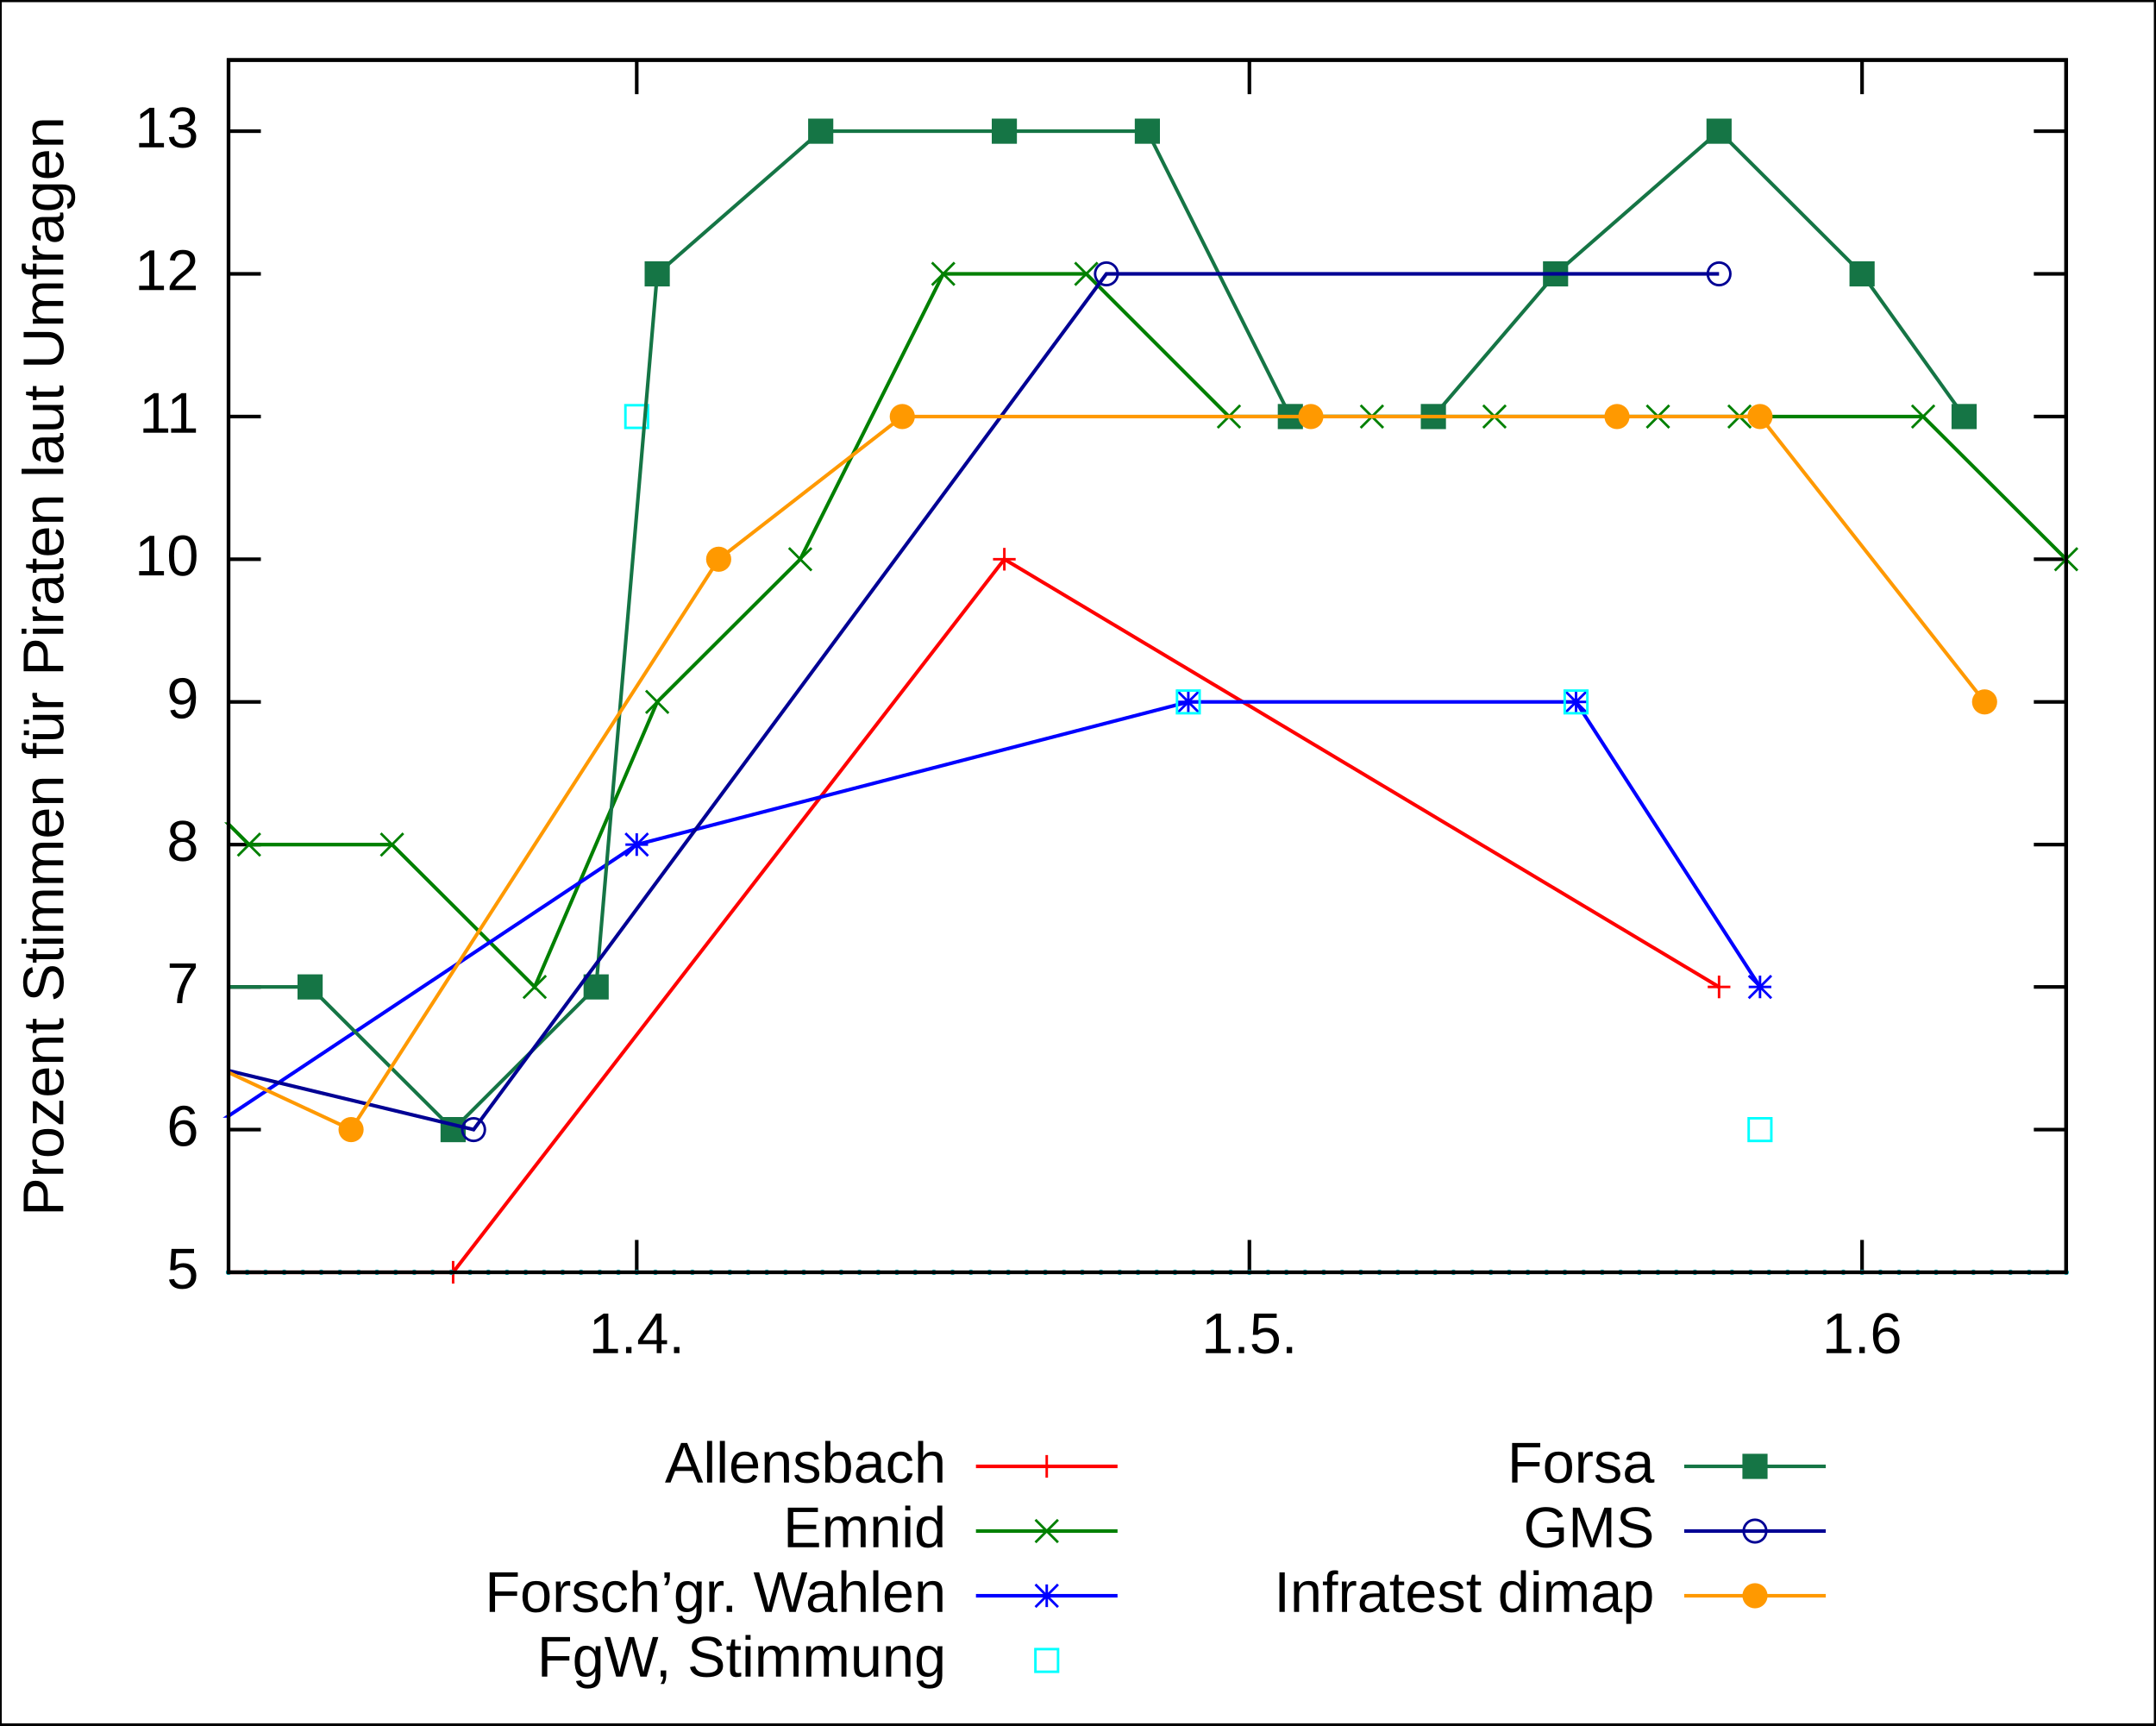
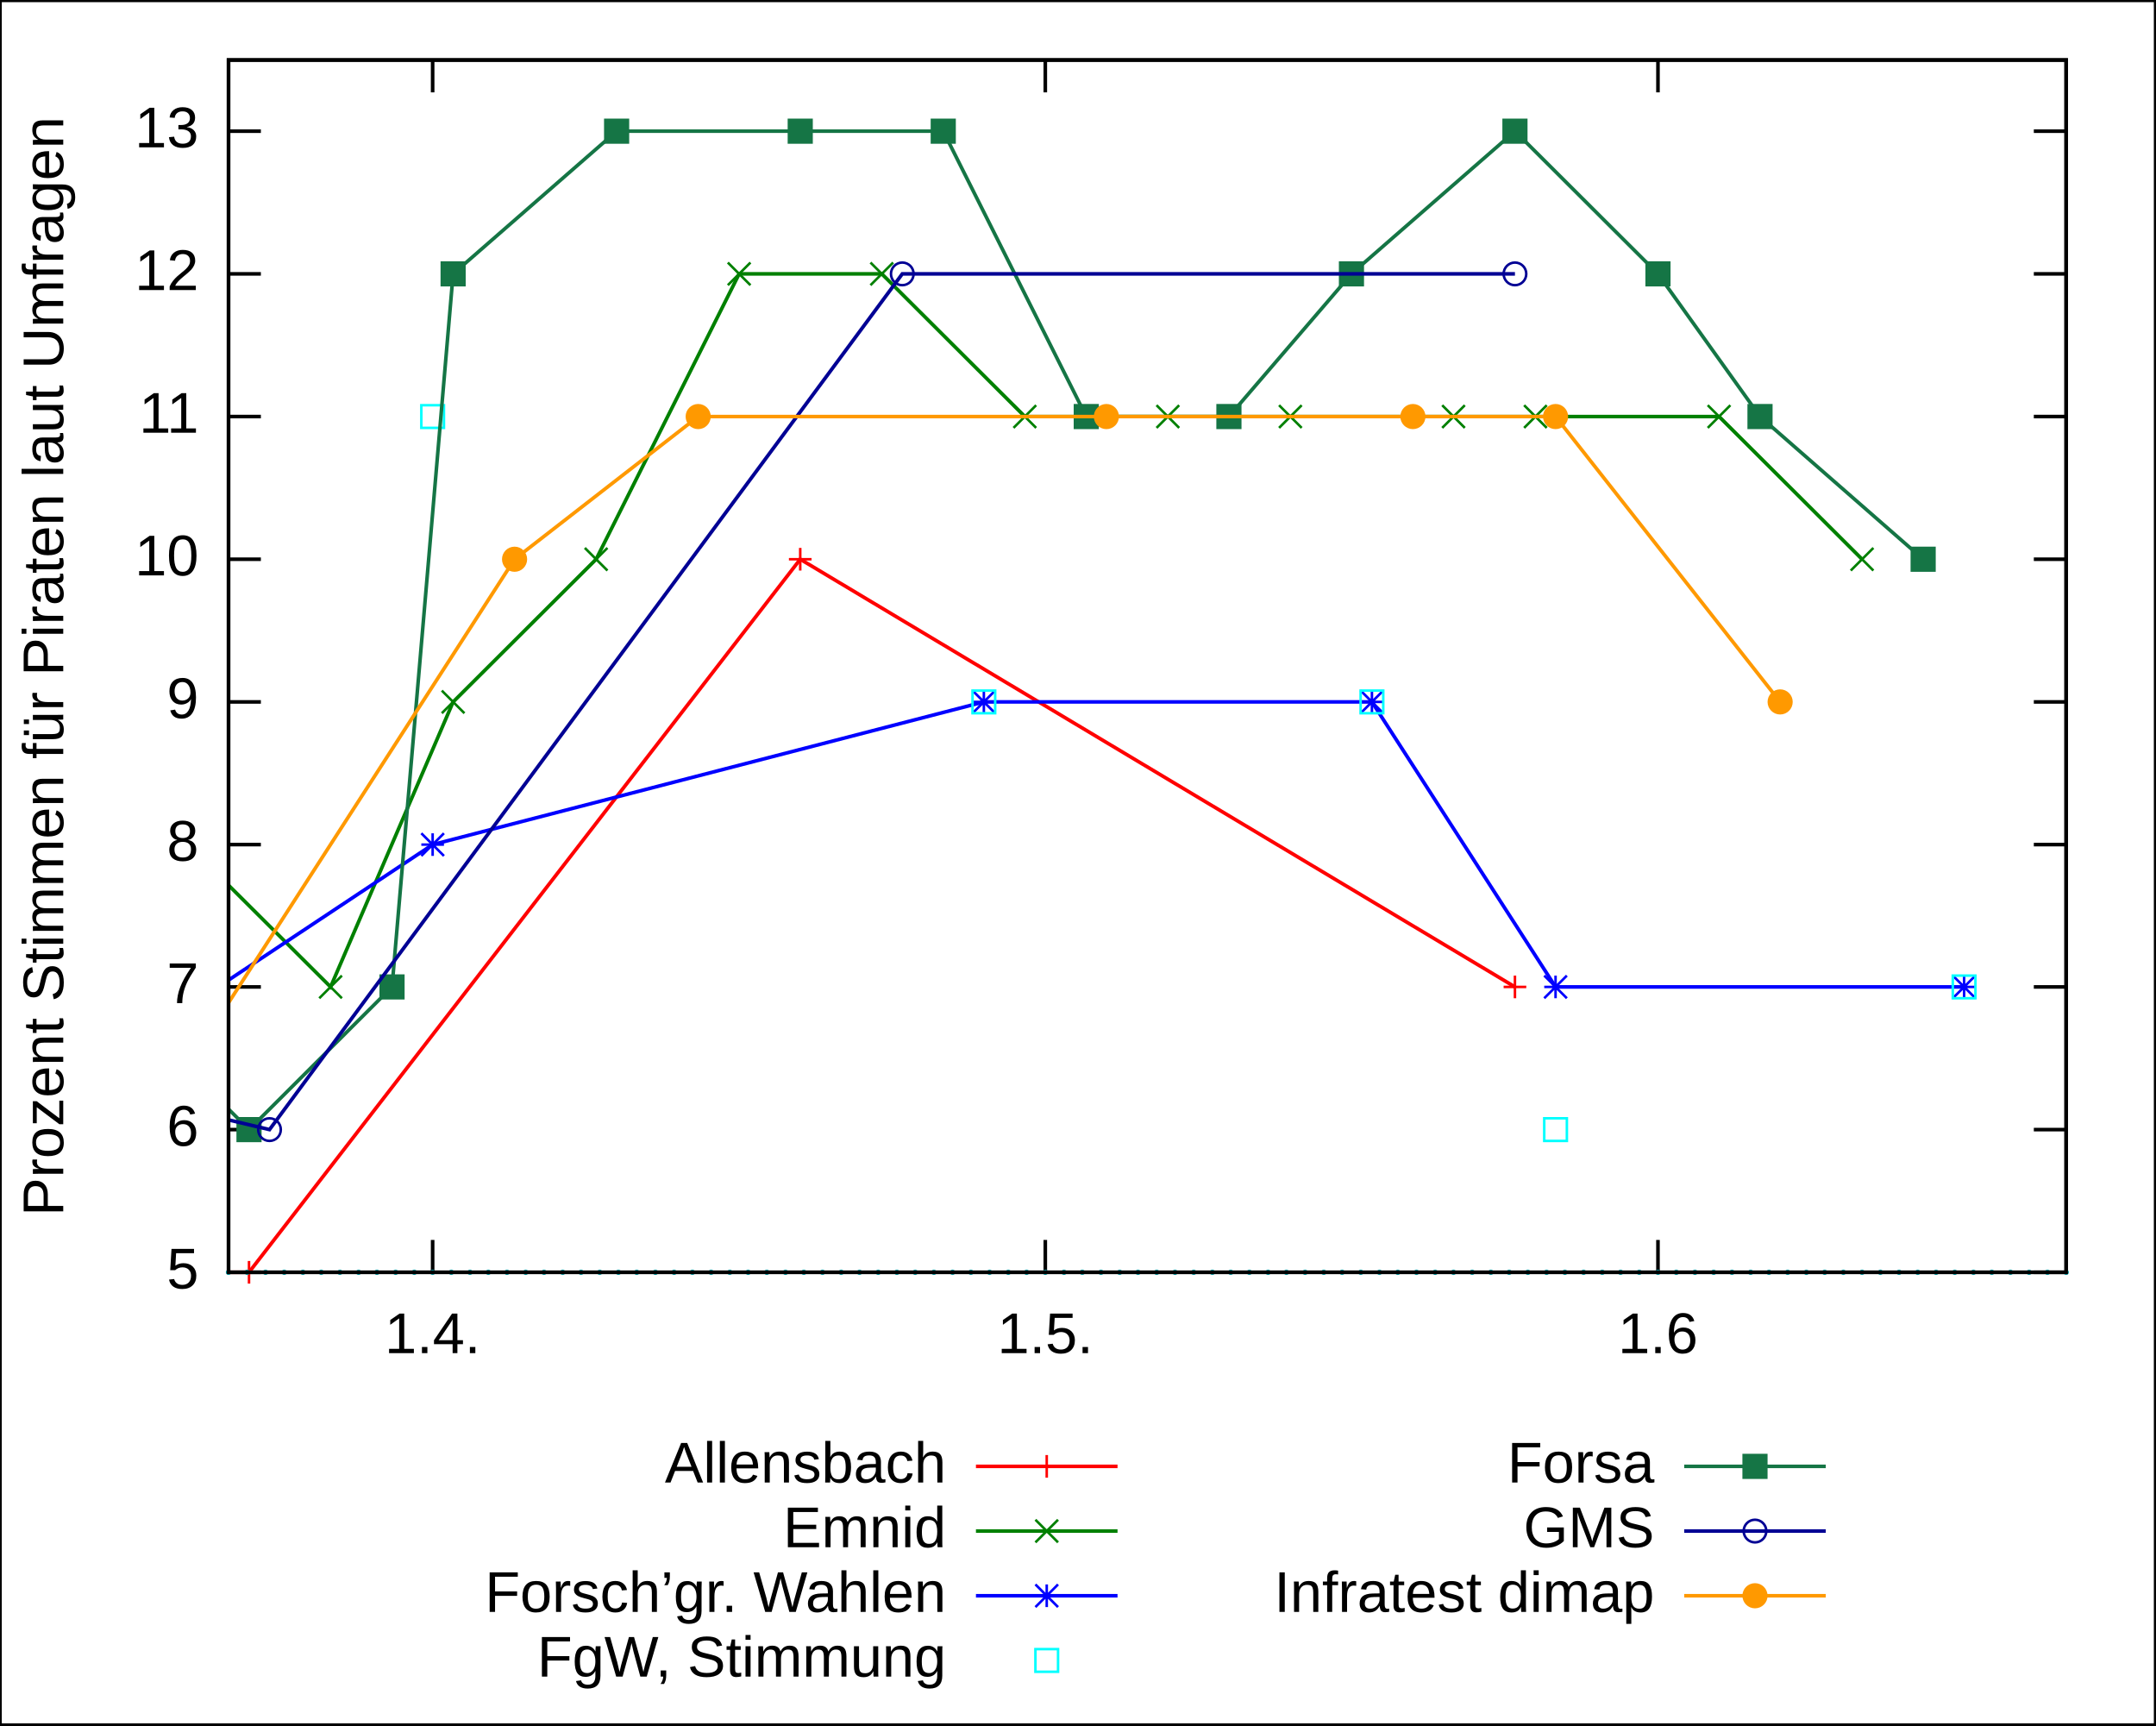
<svg xmlns="http://www.w3.org/2000/svg" xmlns:xlink="http://www.w3.org/1999/xlink" width="600" height="480" viewBox="0 0 600 480">
-   <g id="gnuplot_canvas">
-     <rect x="0" y="0" width="600" height="480" fill="none" />
-     <defs>
-       <circle id="gpDot" r="0.5" stroke-width="0.5" />
-       <path id="gpPt0" stroke-width="0.222" stroke="currentColor" d="M-1,0 h2 M0,-1 v2" />
-       <path id="gpPt1" stroke-width="0.222" stroke="currentColor" d="M-1,-1 L1,1 M1,-1 L-1,1" />
-       <path id="gpPt2" stroke-width="0.222" stroke="currentColor" d="M-1,0 L1,0 M0,-1 L0,1 M-1,-1 L1,1 M-1,1 L1,-1" />
-       <rect id="gpPt3" stroke-width="0.222" stroke="currentColor" x="-1" y="-1" width="2" height="2" />
-       <rect id="gpPt4" stroke-width="0.222" stroke="currentColor" fill="currentColor" x="-1" y="-1" width="2" height="2" />
-       <circle id="gpPt5" stroke-width="0.222" stroke="currentColor" cx="0" cy="0" r="1" />
-       <use xlink:href="#gpPt5" id="gpPt6" fill="currentColor" stroke="none" />
-       <path id="gpPt7" stroke-width="0.222" stroke="currentColor" d="M0,-1.33 L-1.33,0.67 L1.33,0.67 z" />
-       <use xlink:href="#gpPt7" id="gpPt8" fill="currentColor" stroke="none" />
-       <use xlink:href="#gpPt7" id="gpPt9" stroke="currentColor" transform="rotate(180)" />
-       <use xlink:href="#gpPt9" id="gpPt10" fill="currentColor" stroke="none" />
-       <use xlink:href="#gpPt3" id="gpPt11" stroke="currentColor" transform="rotate(45)" />
-       <use xlink:href="#gpPt11" id="gpPt12" fill="currentColor" stroke="none" />
-     </defs>
-     <g style="fill:none; color:white; stroke:currentColor; stroke-width:1.00; stroke-linecap:butt; stroke-linejoin:miter">
+   <defs>
+     <circle id="gpDot" r="0.5" stroke-width="0.5" />
+     <path id="gpPt0" stroke-width="0.222" stroke="currentColor" d="M-1,0 h2 M0,-1 v2" />
+     <path id="gpPt1" stroke-width="0.222" stroke="currentColor" d="M-1,-1 L1,1 M1,-1 L-1,1" />
+     <path id="gpPt2" stroke-width="0.222" stroke="currentColor" d="M-1,0 L1,0 M0,-1 L0,1 M-1,-1 L1,1 M-1,1 L1,-1" />
+     <rect id="gpPt3" stroke-width="0.222" stroke="currentColor" x="-1" y="-1" width="2" height="2" />
+     <rect id="gpPt4" stroke-width="0.222" stroke="currentColor" fill="currentColor" x="-1" y="-1" width="2" height="2" />
+     <circle id="gpPt5" stroke-width="0.222" stroke="currentColor" cx="0" cy="0" r="1" />
+     <use xlink:href="#gpPt5" id="gpPt6" fill="currentColor" stroke="none" />
+     <path id="gpPt7" stroke-width="0.222" stroke="currentColor" d="M0,-1.33 L-1.33,0.67 L1.33,0.67 z" />
+     <use xlink:href="#gpPt7" id="gpPt8" fill="currentColor" stroke="none" />
+     <use xlink:href="#gpPt7" id="gpPt9" stroke="currentColor" transform="rotate(180)" />
+     <use xlink:href="#gpPt9" id="gpPt10" fill="currentColor" stroke="none" />
+     <use xlink:href="#gpPt3" id="gpPt11" stroke="currentColor" transform="rotate(45)" />
+     <use xlink:href="#gpPt11" id="gpPt12" fill="currentColor" stroke="none" />
+   </defs>
+   <g style="fill:none; color:white; stroke:currentColor; stroke-width:1.00; stroke-linecap:butt; stroke-linejoin:miter">
</g>
-     <g style="fill:none; color:black; stroke:currentColor; stroke-width:1.00; stroke-linecap:butt; stroke-linejoin:miter">
-       <g style="stroke:none; shape-rendering:crispEdges">
-         <polygon fill="rgb(255, 255, 255)" points="0.0,480.0 599.9,480.0 599.9,0.1 0.0,0.1 " />
-       </g>
-       <path stroke="black" d="M0.0,480.0 L0.0,0.1 L599.9,0.1 L599.9,480.0 L0.0,480.0 M63.6,354.0 L72.6,354.0 M575.0,354.0    L566.0,354.0  h0.01" />
-       <g transform="translate(55.3,358.5)" style="stroke:none; fill:black; font-family:Arial; font-size:12.00pt; text-anchor:end">
-         <text> 5</text>
-       </g>
-       <path d="M63.6,314.3 L72.6,314.3 M575.0,314.3 L566.0,314.3  h0.01" />
-       <g transform="translate(55.3,318.8)" style="stroke:none; fill:black; font-family:Arial; font-size:12.00pt; text-anchor:end">
-         <text> 6</text>
-       </g>
-       <path d="M63.6,274.6 L72.6,274.6 M575.0,274.6 L566.0,274.6  h0.01" />
-       <g transform="translate(55.3,279.1)" style="stroke:none; fill:black; font-family:Arial; font-size:12.00pt; text-anchor:end">
-         <text> 7</text>
-       </g>
-       <path d="M63.6,235.0 L72.6,235.0 M575.0,235.0 L566.0,235.0  h0.01" />
-       <g transform="translate(55.3,239.5)" style="stroke:none; fill:black; font-family:Arial; font-size:12.00pt; text-anchor:end">
-         <text> 8</text>
-       </g>
-       <path d="M63.6,195.3 L72.6,195.3 M575.0,195.3 L566.0,195.3  h0.01" />
-       <g transform="translate(55.3,199.8)" style="stroke:none; fill:black; font-family:Arial; font-size:12.00pt; text-anchor:end">
-         <text> 9</text>
-       </g>
-       <path d="M63.6,155.6 L72.6,155.6 M575.0,155.6 L566.0,155.6  h0.01" />
-       <g transform="translate(55.3,160.1)" style="stroke:none; fill:black; font-family:Arial; font-size:12.00pt; text-anchor:end">
-         <text> 10</text>
-       </g>
-       <path d="M63.6,115.9 L72.6,115.9 M575.0,115.9 L566.0,115.9  h0.01" />
-       <g transform="translate(55.3,120.4)" style="stroke:none; fill:black; font-family:Arial; font-size:12.00pt; text-anchor:end">
-         <text> 11</text>
-       </g>
-       <path d="M63.6,76.2 L72.6,76.2 M575.0,76.2 L566.0,76.2  h0.01" />
-       <g transform="translate(55.3,80.7)" style="stroke:none; fill:black; font-family:Arial; font-size:12.00pt; text-anchor:end">
-         <text> 12</text>
-       </g>
-       <path d="M63.6,36.5 L72.6,36.5 M575.0,36.5 L566.0,36.5  h0.01" />
-       <g transform="translate(55.3,41.0)" style="stroke:none; fill:black; font-family:Arial; font-size:12.00pt; text-anchor:end">
-         <text> 13</text>
-       </g>
-       <path d="M177.2,354.0 L177.2,345.0 M177.2,16.7 L177.2,25.7  h0.01" />
-       <g transform="translate(177.2,376.5)" style="stroke:none; fill:black; font-family:Arial; font-size:12.00pt; text-anchor:middle">
-         <text>1.4.</text>
-       </g>
-       <path d="M347.7,354.0 L347.7,345.0 M347.7,16.7 L347.7,25.7  h0.01" />
-       <g transform="translate(347.7,376.5)" style="stroke:none; fill:black; font-family:Arial; font-size:12.00pt; text-anchor:middle">
-         <text>1.5.</text>
-       </g>
-       <path d="M518.2,354.0 L518.2,345.0 M518.2,16.7 L518.2,25.7  h0.01" />
-       <g transform="translate(518.2,376.5)" style="stroke:none; fill:black; font-family:Arial; font-size:12.00pt; text-anchor:middle">
-         <text>1.6</text>
-       </g>
-       <path d="M63.6,16.7 L63.6,354.0 L575.0,354.0 L575.0,16.7 L63.6,16.7 Z  h0.01" />
-       <g transform="translate(17.6,185.4) rotate(270)" style="stroke:none; fill:black; font-family:Arial; font-size:12.00pt; text-anchor:middle">
-         <text>Prozent Stimmen für Piraten laut Umfragen</text>
-       </g>
-     </g>
-     <g id="gnuplot_plot_1">
-       <g style="fill:none; color:red; stroke:currentColor; stroke-width:1.00; stroke-linecap:butt; stroke-linejoin:miter">
-         <g transform="translate(263.3,412.5)" style="stroke:none; fill:black; font-family:Arial; font-size:12.00pt; text-anchor:end">
-           <text>Allensbach</text>
-         </g>
-         <path d="M271.6,408.0 L311.0,408.0 M478.4,274.6 L279.5,155.6 L126.1,354.0 L63.6,354.0  h0.01" />
-         <use xlink:href="#gpPt0" transform="translate(478.4,274.6) scale(3.15)" />
-         <use xlink:href="#gpPt0" transform="translate(279.5,155.6) scale(3.15)" />
-         <use xlink:href="#gpPt0" transform="translate(126.1,354.0) scale(3.15)" />
-         <use xlink:href="#gpPt0" transform="translate(291.3,408.0) scale(3.15)" />
-       </g>
-     </g>
-     <g id="gnuplot_plot_2">
-       <g style="fill:none; color:green; stroke:currentColor; stroke-width:1.00; stroke-linecap:butt; stroke-linejoin:miter">
-         <g transform="translate(263.3,430.5)" style="stroke:none; fill:black; font-family:Arial; font-size:12.00pt; text-anchor:end">
-           <text>Emnid</text>
-         </g>
-         <path d="M271.6,426.0 L311.0,426.0 M575.0,155.6 L535.2,115.9 L484.1,115.9 L461.4,115.9 L415.9,115.9 L381.8,115.9    L342.0,115.9 L302.3,76.2 L262.5,76.2 L222.7,155.6 L182.9,195.3 L148.8,274.6 L109.1,235.0 L69.3,235.0    L63.6,229.3  h0.01" />
-         <use xlink:href="#gpPt1" transform="translate(575.0,155.6) scale(3.15)" />
-         <use xlink:href="#gpPt1" transform="translate(535.2,115.9) scale(3.15)" />
-         <use xlink:href="#gpPt1" transform="translate(484.1,115.9) scale(3.15)" />
-         <use xlink:href="#gpPt1" transform="translate(461.4,115.9) scale(3.15)" />
-         <use xlink:href="#gpPt1" transform="translate(415.9,115.9) scale(3.15)" />
-         <use xlink:href="#gpPt1" transform="translate(381.8,115.9) scale(3.15)" />
-         <use xlink:href="#gpPt1" transform="translate(342.0,115.9) scale(3.15)" />
-         <use xlink:href="#gpPt1" transform="translate(302.3,76.2) scale(3.15)" />
-         <use xlink:href="#gpPt1" transform="translate(262.5,76.2) scale(3.15)" />
-         <use xlink:href="#gpPt1" transform="translate(222.7,155.6) scale(3.15)" />
-         <use xlink:href="#gpPt1" transform="translate(182.9,195.3) scale(3.15)" />
-         <use xlink:href="#gpPt1" transform="translate(148.8,274.6) scale(3.15)" />
-         <use xlink:href="#gpPt1" transform="translate(109.1,235.0) scale(3.15)" />
-         <use xlink:href="#gpPt1" transform="translate(69.3,235.0) scale(3.15)" />
-         <use xlink:href="#gpPt1" transform="translate(291.3,426.0) scale(3.15)" />
-       </g>
-     </g>
-     <g id="gnuplot_plot_3">
-       <g style="fill:none; color:blue; stroke:currentColor; stroke-width:1.00; stroke-linecap:butt; stroke-linejoin:miter">
-         <g transform="translate(263.3,448.5)" style="stroke:none; fill:black; font-family:Arial; font-size:12.00pt; text-anchor:end">
-           <text>Forsch’gr. Wahlen</text>
-         </g>
-         <path d="M271.6,444.0 L311.0,444.0 M489.8,274.6 L438.6,195.3 L330.7,195.3 L177.2,235.0 L63.6,310.5  h0.01" />
-         <use xlink:href="#gpPt2" transform="translate(489.8,274.6) scale(3.15)" />
-         <use xlink:href="#gpPt2" transform="translate(438.6,195.3) scale(3.15)" />
-         <use xlink:href="#gpPt2" transform="translate(330.7,195.3) scale(3.15)" />
-         <use xlink:href="#gpPt2" transform="translate(177.2,235.0) scale(3.15)" />
-         <use xlink:href="#gpPt2" transform="translate(291.3,444.0) scale(3.15)" />
-       </g>
-     </g>
-     <g id="gnuplot_plot_4">
-       <g style="fill:none; color:cyan; stroke:currentColor; stroke-width:1.00; stroke-linecap:butt; stroke-linejoin:miter">
-         <g transform="translate(263.3,466.5)" style="stroke:none; fill:black; font-family:Arial; font-size:12.00pt; text-anchor:end">
-           <text>FgW, Stimmung</text>
-         </g>
-         <use xlink:href="#gpPt3" transform="translate(489.8,314.3) scale(3.15)" />
-         <use xlink:href="#gpPt3" transform="translate(438.6,195.3) scale(3.15)" />
-         <use xlink:href="#gpPt3" transform="translate(330.7,195.3) scale(3.15)" />
-         <use xlink:href="#gpPt3" transform="translate(177.2,115.9) scale(3.15)" />
-         <use xlink:href="#gpPt3" transform="translate(291.3,462.0) scale(3.15)" />
-       </g>
-     </g>
-     <g id="gnuplot_plot_5">
-       <g style="fill:none; color:#157545; stroke:currentColor; stroke-width:1.00; stroke-linecap:butt; stroke-linejoin:miter">
-         <g transform="translate(460.4,412.5)" style="stroke:none; fill:black; font-family:Arial; font-size:12.00pt; text-anchor:end">
-           <text>Forsa</text>
-         </g>
-         <path d="M468.7,408.0 L508.1,408.0 M546.6,115.9 L518.2,76.2 L478.4,36.5 L432.9,76.2 L398.9,115.9 L359.1,115.9    L319.3,36.5 L279.5,36.5 L228.4,36.5 L182.9,76.2 L165.9,274.6 L126.1,314.3 L86.3,274.6 L63.6,274.6     h0.01" />
-         <use xlink:href="#gpPt4" transform="translate(546.6,115.9) scale(3.15)" />
-         <use xlink:href="#gpPt4" transform="translate(518.2,76.2) scale(3.15)" />
-         <use xlink:href="#gpPt4" transform="translate(478.4,36.5) scale(3.15)" />
-         <use xlink:href="#gpPt4" transform="translate(432.9,76.2) scale(3.15)" />
-         <use xlink:href="#gpPt4" transform="translate(398.9,115.9) scale(3.15)" />
-         <use xlink:href="#gpPt4" transform="translate(359.1,115.9) scale(3.15)" />
-         <use xlink:href="#gpPt4" transform="translate(319.3,36.5) scale(3.15)" />
-         <use xlink:href="#gpPt4" transform="translate(279.5,36.5) scale(3.15)" />
-         <use xlink:href="#gpPt4" transform="translate(228.4,36.5) scale(3.15)" />
-         <use xlink:href="#gpPt4" transform="translate(182.9,76.2) scale(3.15)" />
-         <use xlink:href="#gpPt4" transform="translate(165.9,274.6) scale(3.15)" />
-         <use xlink:href="#gpPt4" transform="translate(126.1,314.3) scale(3.15)" />
-         <use xlink:href="#gpPt4" transform="translate(86.3,274.6) scale(3.15)" />
-         <use xlink:href="#gpPt4" transform="translate(488.4,408.0) scale(3.15)" />
-       </g>
-     </g>
-     <g id="gnuplot_plot_6">
-       <g style="fill:none; color:#000094; stroke:currentColor; stroke-width:1.00; stroke-linecap:butt; stroke-linejoin:miter">
-         <g transform="translate(460.4,430.5)" style="stroke:none; fill:black; font-family:Arial; font-size:12.00pt; text-anchor:end">
-           <text>GMS</text>
-         </g>
-         <path d="M468.7,426.0 L508.1,426.0 M478.4,76.2 L307.9,76.2 L131.8,314.3 L63.6,297.9  h0.01" />
-         <use xlink:href="#gpPt5" transform="translate(478.4,76.2) scale(3.15)" />
-         <use xlink:href="#gpPt5" transform="translate(307.9,76.2) scale(3.15)" />
-         <use xlink:href="#gpPt5" transform="translate(131.8,314.3) scale(3.15)" />
-         <use xlink:href="#gpPt5" transform="translate(488.4,426.0) scale(3.15)" />
-       </g>
-     </g>
-     <g id="gnuplot_plot_7">
-       <g style="fill:none; color:#FF9900; stroke:currentColor; stroke-width:1.00; stroke-linecap:butt; stroke-linejoin:miter">
-         <g transform="translate(460.4,448.5)" style="stroke:none; fill:black; font-family:Arial; font-size:12.00pt; text-anchor:end">
-           <text>Infratest dimap</text>
-         </g>
-         <path d="M468.7,444.0 L508.1,444.0 M552.3,195.3 L489.8,115.9 L450.0,115.9 L364.8,115.9 L251.1,115.9 L200.0,155.6    L97.7,314.3 L63.6,298.4  h0.01" />
-         <use xlink:href="#gpPt6" transform="translate(552.3,195.3) scale(3.15)" />
-         <use xlink:href="#gpPt6" transform="translate(489.8,115.9) scale(3.15)" />
-         <use xlink:href="#gpPt6" transform="translate(450.0,115.9) scale(3.15)" />
-         <use xlink:href="#gpPt6" transform="translate(364.8,115.9) scale(3.15)" />
-         <use xlink:href="#gpPt6" transform="translate(251.1,115.9) scale(3.15)" />
-         <use xlink:href="#gpPt6" transform="translate(200.0,155.6) scale(3.15)" />
-         <use xlink:href="#gpPt6" transform="translate(97.7,314.3) scale(3.15)" />
-         <use xlink:href="#gpPt6" transform="translate(488.4,444.0) scale(3.15)" />
-       </g>
-     </g>
-     <g id="gnuplot_plot_8">
-       <g style="fill:none; color:#0099A1; stroke:currentColor; stroke-width:1.00; stroke-linecap:butt; stroke-linejoin:miter">
-         <use xlink:href="#gpDot" x="63.6" y="354.0" />
-         <use xlink:href="#gpDot" x="68.8" y="354.0" />
-         <use xlink:href="#gpDot" x="73.9" y="354.0" />
-         <use xlink:href="#gpDot" x="79.1" y="354.0" />
-         <use xlink:href="#gpDot" x="84.3" y="354.0" />
-         <use xlink:href="#gpDot" x="89.4" y="354.0" />
-         <use xlink:href="#gpDot" x="94.6" y="354.0" />
-         <use xlink:href="#gpDot" x="99.8" y="354.0" />
-         <use xlink:href="#gpDot" x="104.9" y="354.0" />
-         <use xlink:href="#gpDot" x="110.1" y="354.0" />
-         <use xlink:href="#gpDot" x="115.3" y="354.0" />
-         <use xlink:href="#gpDot" x="120.4" y="354.0" />
-         <use xlink:href="#gpDot" x="125.6" y="354.0" />
-         <use xlink:href="#gpDot" x="130.8" y="354.0" />
-         <use xlink:href="#gpDot" x="135.9" y="354.0" />
-         <use xlink:href="#gpDot" x="141.1" y="354.0" />
-         <use xlink:href="#gpDot" x="146.3" y="354.0" />
-         <use xlink:href="#gpDot" x="151.4" y="354.0" />
-         <use xlink:href="#gpDot" x="156.6" y="354.0" />
-         <use xlink:href="#gpDot" x="161.7" y="354.0" />
-         <use xlink:href="#gpDot" x="166.9" y="354.0" />
-         <use xlink:href="#gpDot" x="172.1" y="354.0" />
-         <use xlink:href="#gpDot" x="177.2" y="354.0" />
-         <use xlink:href="#gpDot" x="182.4" y="354.0" />
-         <use xlink:href="#gpDot" x="187.6" y="354.0" />
-         <use xlink:href="#gpDot" x="192.7" y="354.0" />
-         <use xlink:href="#gpDot" x="197.9" y="354.0" />
-         <use xlink:href="#gpDot" x="203.1" y="354.0" />
-         <use xlink:href="#gpDot" x="208.2" y="354.0" />
-         <use xlink:href="#gpDot" x="213.4" y="354.0" />
-         <use xlink:href="#gpDot" x="218.6" y="354.0" />
-         <use xlink:href="#gpDot" x="223.7" y="354.0" />
-         <use xlink:href="#gpDot" x="228.9" y="354.0" />
-         <use xlink:href="#gpDot" x="234.1" y="354.0" />
-         <use xlink:href="#gpDot" x="239.2" y="354.0" />
-         <use xlink:href="#gpDot" x="244.4" y="354.0" />
-         <use xlink:href="#gpDot" x="249.6" y="354.0" />
-         <use xlink:href="#gpDot" x="254.7" y="354.0" />
-         <use xlink:href="#gpDot" x="259.9" y="354.0" />
-         <use xlink:href="#gpDot" x="265.1" y="354.0" />
-         <use xlink:href="#gpDot" x="270.2" y="354.0" />
-         <use xlink:href="#gpDot" x="275.4" y="354.0" />
-         <use xlink:href="#gpDot" x="280.6" y="354.0" />
-         <use xlink:href="#gpDot" x="285.7" y="354.0" />
-         <use xlink:href="#gpDot" x="290.9" y="354.0" />
-         <use xlink:href="#gpDot" x="296.1" y="354.0" />
-         <use xlink:href="#gpDot" x="301.2" y="354.0" />
-         <use xlink:href="#gpDot" x="306.4" y="354.0" />
-         <use xlink:href="#gpDot" x="311.6" y="354.0" />
-         <use xlink:href="#gpDot" x="316.7" y="354.0" />
-         <use xlink:href="#gpDot" x="321.9" y="354.0" />
-         <use xlink:href="#gpDot" x="327.0" y="354.0" />
-         <use xlink:href="#gpDot" x="332.2" y="354.0" />
-         <use xlink:href="#gpDot" x="337.4" y="354.0" />
-         <use xlink:href="#gpDot" x="342.5" y="354.0" />
-         <use xlink:href="#gpDot" x="347.7" y="354.0" />
-         <use xlink:href="#gpDot" x="352.9" y="354.0" />
-         <use xlink:href="#gpDot" x="358.0" y="354.0" />
-         <use xlink:href="#gpDot" x="363.2" y="354.0" />
-         <use xlink:href="#gpDot" x="368.4" y="354.0" />
-         <use xlink:href="#gpDot" x="373.5" y="354.0" />
-         <use xlink:href="#gpDot" x="378.7" y="354.0" />
-         <use xlink:href="#gpDot" x="383.9" y="354.0" />
-         <use xlink:href="#gpDot" x="389.0" y="354.0" />
-         <use xlink:href="#gpDot" x="394.2" y="354.0" />
-         <use xlink:href="#gpDot" x="399.4" y="354.0" />
-         <use xlink:href="#gpDot" x="404.5" y="354.0" />
-         <use xlink:href="#gpDot" x="409.7" y="354.0" />
-         <use xlink:href="#gpDot" x="414.9" y="354.0" />
-         <use xlink:href="#gpDot" x="420.0" y="354.0" />
-         <use xlink:href="#gpDot" x="425.2" y="354.0" />
-         <use xlink:href="#gpDot" x="430.4" y="354.0" />
-         <use xlink:href="#gpDot" x="435.5" y="354.0" />
-         <use xlink:href="#gpDot" x="440.7" y="354.0" />
-         <use xlink:href="#gpDot" x="445.9" y="354.0" />
-         <use xlink:href="#gpDot" x="451.0" y="354.0" />
-         <use xlink:href="#gpDot" x="456.2" y="354.0" />
-         <use xlink:href="#gpDot" x="461.4" y="354.0" />
-         <use xlink:href="#gpDot" x="466.5" y="354.0" />
-         <use xlink:href="#gpDot" x="471.7" y="354.0" />
-         <use xlink:href="#gpDot" x="476.9" y="354.0" />
-         <use xlink:href="#gpDot" x="482.0" y="354.0" />
-         <use xlink:href="#gpDot" x="487.2" y="354.0" />
-         <use xlink:href="#gpDot" x="492.3" y="354.0" />
-         <use xlink:href="#gpDot" x="497.5" y="354.0" />
-         <use xlink:href="#gpDot" x="502.7" y="354.0" />
-         <use xlink:href="#gpDot" x="507.8" y="354.0" />
-         <use xlink:href="#gpDot" x="513.0" y="354.0" />
-         <use xlink:href="#gpDot" x="518.2" y="354.0" />
-         <use xlink:href="#gpDot" x="523.3" y="354.0" />
-         <use xlink:href="#gpDot" x="528.5" y="354.0" />
-         <use xlink:href="#gpDot" x="533.7" y="354.0" />
-         <use xlink:href="#gpDot" x="538.8" y="354.0" />
-         <use xlink:href="#gpDot" x="544.0" y="354.0" />
-         <use xlink:href="#gpDot" x="549.2" y="354.0" />
-         <use xlink:href="#gpDot" x="554.3" y="354.0" />
-         <use xlink:href="#gpDot" x="559.5" y="354.0" />
-         <use xlink:href="#gpDot" x="564.7" y="354.0" />
-         <use xlink:href="#gpDot" x="569.8" y="354.0" />
-         <use xlink:href="#gpDot" x="575.0" y="354.0" />
-       </g>
-     </g>
-     <g style="fill:none; color:black; stroke:currentColor; stroke-width:1.00; stroke-linecap:butt; stroke-linejoin:miter">
-       <path d="M63.6,16.7 L63.6,354.0 L575.0,354.0 L575.0,16.7 L63.6,16.7 Z  h0.01" />
-     </g>
+   <g style="fill:none; color:black; stroke:currentColor; stroke-width:1.00; stroke-linecap:butt; stroke-linejoin:miter">
+     <g style="stroke:none; shape-rendering:crispEdges">
+       <polygon fill="rgb(255, 255, 255)" points="0.0,480.0 599.9,480.0 599.9,0.1 0.0,0.1 " />
+     </g>
+     <path stroke="black" d="M0.0,480.0 L0.0,0.1 L599.9,0.1 L599.9,480.0 L0.0,480.0 M63.6,354.0 L72.6,354.0 M575.0,354.0    L566.0,354.0 " />
+     <g transform="translate(55.3,358.5)" style="stroke:none; fill:black; font-family:Arial; font-size:12.00pt; text-anchor:end">
+       <text> 5</text>
+     </g>
+     <path d="M63.6,314.3 L72.6,314.3 M575.0,314.3 L566.0,314.3 " />
+     <g transform="translate(55.3,318.8)" style="stroke:none; fill:black; font-family:Arial; font-size:12.00pt; text-anchor:end">
+       <text> 6</text>
+     </g>
+     <path d="M63.6,274.6 L72.6,274.6 M575.0,274.6 L566.0,274.6 " />
+     <g transform="translate(55.3,279.1)" style="stroke:none; fill:black; font-family:Arial; font-size:12.00pt; text-anchor:end">
+       <text> 7</text>
+     </g>
+     <path d="M63.6,235.0 L72.6,235.0 M575.0,235.0 L566.0,235.0 " />
+     <g transform="translate(55.3,239.5)" style="stroke:none; fill:black; font-family:Arial; font-size:12.00pt; text-anchor:end">
+       <text> 8</text>
+     </g>
+     <path d="M63.6,195.3 L72.6,195.3 M575.0,195.3 L566.0,195.3 " />
+     <g transform="translate(55.3,199.8)" style="stroke:none; fill:black; font-family:Arial; font-size:12.00pt; text-anchor:end">
+       <text> 9</text>
+     </g>
+     <path d="M63.6,155.6 L72.6,155.6 M575.0,155.6 L566.0,155.6 " />
+     <g transform="translate(55.3,160.1)" style="stroke:none; fill:black; font-family:Arial; font-size:12.00pt; text-anchor:end">
+       <text> 10</text>
+     </g>
+     <path d="M63.6,115.9 L72.6,115.9 M575.0,115.9 L566.0,115.9 " />
+     <g transform="translate(55.3,120.4)" style="stroke:none; fill:black; font-family:Arial; font-size:12.00pt; text-anchor:end">
+       <text> 11</text>
+     </g>
+     <path d="M63.6,76.2 L72.6,76.2 M575.0,76.2 L566.0,76.2 " />
+     <g transform="translate(55.3,80.7)" style="stroke:none; fill:black; font-family:Arial; font-size:12.00pt; text-anchor:end">
+       <text> 12</text>
+     </g>
+     <path d="M63.6,36.5 L72.6,36.5 M575.0,36.5 L566.0,36.5 " />
+     <g transform="translate(55.3,41.0)" style="stroke:none; fill:black; font-family:Arial; font-size:12.00pt; text-anchor:end">
+       <text> 13</text>
+     </g>
+     <path d="M120.4,354.0 L120.4,345.0 M120.4,16.7 L120.4,25.7 " />
+     <g transform="translate(120.4,376.5)" style="stroke:none; fill:black; font-family:Arial; font-size:12.00pt; text-anchor:middle">
+       <text>1.4.</text>
+     </g>
+     <path d="M290.9,354.0 L290.9,345.0 M290.9,16.7 L290.9,25.7 " />
+     <g transform="translate(290.9,376.5)" style="stroke:none; fill:black; font-family:Arial; font-size:12.00pt; text-anchor:middle">
+       <text>1.5.</text>
+     </g>
+     <path d="M461.4,354.0 L461.4,345.0 M461.4,16.7 L461.4,25.7 " />
+     <g transform="translate(461.4,376.5)" style="stroke:none; fill:black; font-family:Arial; font-size:12.00pt; text-anchor:middle">
+       <text>1.6</text>
+     </g>
+     <path d="M63.6,16.7 L63.6,354.0 L575.0,354.0 L575.0,16.7 L63.6,16.7 Z " />
+     <g transform="translate(17.6,185.4) rotate(270)" style="stroke:none; fill:black; font-family:Arial; font-size:12.00pt; text-anchor:middle">
+       <text>Prozent Stimmen für Piraten laut Umfragen</text>
+     </g>
+   </g>
+   <a xlink:title="Plot #1">
+     <g style="fill:none; color:red; stroke:currentColor; stroke-width:1.00; stroke-linecap:butt; stroke-linejoin:miter">
+       <g transform="translate(263.3,412.5)" style="stroke:none; fill:black; font-family:Arial; font-size:12.00pt; text-anchor:end">
+         <text>Allensbach</text>
+       </g>
+       <path d="M271.6,408.0 L311.0,408.0 M421.6,274.6 L222.7,155.6 L69.3,354.0 L63.6,354.0 " />
+       <use xlink:href="#gpPt0" transform="translate(421.6,274.6) scale(3.15)" />
+       <use xlink:href="#gpPt0" transform="translate(222.7,155.6) scale(3.15)" />
+       <use xlink:href="#gpPt0" transform="translate(69.3,354.0) scale(3.15)" />
+       <use xlink:href="#gpPt0" transform="translate(291.3,408.0) scale(3.15)" />
+     </g>
+   </a>
+   <a xlink:title="Plot #2">
+     <g style="fill:none; color:green; stroke:currentColor; stroke-width:1.00; stroke-linecap:butt; stroke-linejoin:miter">
+       <g transform="translate(263.3,430.5)" style="stroke:none; fill:black; font-family:Arial; font-size:12.00pt; text-anchor:end">
+         <text>Emnid</text>
+       </g>
+       <path d="M271.6,426.0 L311.0,426.0 M518.2,155.6 L478.4,115.9 L427.3,115.9 L404.5,115.9 L359.1,115.9 L325.0,115.9    L285.2,115.9 L245.4,76.2 L205.7,76.2 L165.9,155.6 L126.1,195.3 L92.0,274.6 L63.6,246.3 " />
+       <use xlink:href="#gpPt1" transform="translate(518.2,155.6) scale(3.15)" />
+       <use xlink:href="#gpPt1" transform="translate(478.4,115.9) scale(3.15)" />
+       <use xlink:href="#gpPt1" transform="translate(427.3,115.9) scale(3.15)" />
+       <use xlink:href="#gpPt1" transform="translate(404.5,115.9) scale(3.15)" />
+       <use xlink:href="#gpPt1" transform="translate(359.1,115.9) scale(3.15)" />
+       <use xlink:href="#gpPt1" transform="translate(325.0,115.9) scale(3.15)" />
+       <use xlink:href="#gpPt1" transform="translate(285.2,115.9) scale(3.15)" />
+       <use xlink:href="#gpPt1" transform="translate(245.4,76.2) scale(3.15)" />
+       <use xlink:href="#gpPt1" transform="translate(205.7,76.2) scale(3.15)" />
+       <use xlink:href="#gpPt1" transform="translate(165.9,155.6) scale(3.15)" />
+       <use xlink:href="#gpPt1" transform="translate(126.1,195.3) scale(3.15)" />
+       <use xlink:href="#gpPt1" transform="translate(92.0,274.6) scale(3.15)" />
+       <use xlink:href="#gpPt1" transform="translate(291.3,426.0) scale(3.15)" />
+     </g>
+   </a>
+   <a xlink:title="Plot #3">
+     <g style="fill:none; color:blue; stroke:currentColor; stroke-width:1.00; stroke-linecap:butt; stroke-linejoin:miter">
+       <g transform="translate(263.3,448.5)" style="stroke:none; fill:black; font-family:Arial; font-size:12.00pt; text-anchor:end">
+         <text>Forsch’gr. Wahlen</text>
+       </g>
+       <path d="M271.6,444.0 L311.0,444.0 M546.6,274.6 L432.9,274.6 L381.8,195.3 L273.8,195.3 L120.4,235.0 L63.6,272.7    " />
+       <use xlink:href="#gpPt2" transform="translate(546.6,274.6) scale(3.15)" />
+       <use xlink:href="#gpPt2" transform="translate(432.9,274.6) scale(3.15)" />
+       <use xlink:href="#gpPt2" transform="translate(381.8,195.3) scale(3.15)" />
+       <use xlink:href="#gpPt2" transform="translate(273.8,195.3) scale(3.15)" />
+       <use xlink:href="#gpPt2" transform="translate(120.4,235.0) scale(3.15)" />
+       <use xlink:href="#gpPt2" transform="translate(291.3,444.0) scale(3.15)" />
+     </g>
+   </a>
+   <a xlink:title="Plot #4">
+     <g style="fill:none; color:cyan; stroke:currentColor; stroke-width:1.00; stroke-linecap:butt; stroke-linejoin:miter">
+       <g transform="translate(263.3,466.5)" style="stroke:none; fill:black; font-family:Arial; font-size:12.00pt; text-anchor:end">
+         <text>FgW, Stimmung</text>
+       </g>
+       <use xlink:href="#gpPt3" transform="translate(546.6,274.6) scale(3.15)" />
+       <use xlink:href="#gpPt3" transform="translate(432.9,314.3) scale(3.15)" />
+       <use xlink:href="#gpPt3" transform="translate(381.8,195.3) scale(3.15)" />
+       <use xlink:href="#gpPt3" transform="translate(273.8,195.3) scale(3.15)" />
+       <use xlink:href="#gpPt3" transform="translate(120.4,115.9) scale(3.15)" />
+       <use xlink:href="#gpPt3" transform="translate(291.3,462.0) scale(3.15)" />
+     </g>
+   </a>
+   <a xlink:title="Plot #5">
+     <g style="fill:none; color:#157545; stroke:currentColor; stroke-width:1.00; stroke-linecap:butt; stroke-linejoin:miter">
+       <g transform="translate(460.4,412.5)" style="stroke:none; fill:black; font-family:Arial; font-size:12.00pt; text-anchor:end">
+         <text>Forsa</text>
+       </g>
+       <path d="M468.7,408.0 L508.1,408.0 M535.2,155.6 L489.8,115.9 L461.4,76.2 L421.6,36.5 L376.1,76.2 L342.0,115.9    L302.3,115.9 L262.5,36.5 L222.7,36.5 L171.6,36.5 L126.1,76.2 L109.1,274.6 L69.3,314.3 L63.6,308.6    " />
+       <use xlink:href="#gpPt4" transform="translate(535.2,155.6) scale(3.15)" />
+       <use xlink:href="#gpPt4" transform="translate(489.8,115.9) scale(3.15)" />
+       <use xlink:href="#gpPt4" transform="translate(461.4,76.2) scale(3.15)" />
+       <use xlink:href="#gpPt4" transform="translate(421.6,36.5) scale(3.15)" />
+       <use xlink:href="#gpPt4" transform="translate(376.1,76.2) scale(3.15)" />
+       <use xlink:href="#gpPt4" transform="translate(342.0,115.9) scale(3.15)" />
+       <use xlink:href="#gpPt4" transform="translate(302.3,115.9) scale(3.15)" />
+       <use xlink:href="#gpPt4" transform="translate(262.5,36.5) scale(3.15)" />
+       <use xlink:href="#gpPt4" transform="translate(222.7,36.5) scale(3.15)" />
+       <use xlink:href="#gpPt4" transform="translate(171.6,36.5) scale(3.15)" />
+       <use xlink:href="#gpPt4" transform="translate(126.1,76.2) scale(3.15)" />
+       <use xlink:href="#gpPt4" transform="translate(109.1,274.6) scale(3.15)" />
+       <use xlink:href="#gpPt4" transform="translate(69.3,314.3) scale(3.15)" />
+       <use xlink:href="#gpPt4" transform="translate(488.4,408.0) scale(3.15)" />
+     </g>
+   </a>
+   <a xlink:title="Plot #6">
+     <g style="fill:none; color:#000094; stroke:currentColor; stroke-width:1.00; stroke-linecap:butt; stroke-linejoin:miter">
+       <g transform="translate(460.4,430.5)" style="stroke:none; fill:black; font-family:Arial; font-size:12.00pt; text-anchor:end">
+         <text>GMS</text>
+       </g>
+       <path d="M468.7,426.0 L508.1,426.0 M421.6,76.2 L251.1,76.2 L75.0,314.3 L63.6,311.6 " />
+       <use xlink:href="#gpPt5" transform="translate(421.6,76.2) scale(3.15)" />
+       <use xlink:href="#gpPt5" transform="translate(251.1,76.2) scale(3.15)" />
+       <use xlink:href="#gpPt5" transform="translate(75.0,314.3) scale(3.15)" />
+       <use xlink:href="#gpPt5" transform="translate(488.4,426.0) scale(3.15)" />
+     </g>
+   </a>
+   <a xlink:title="Plot #7">
+     <g style="fill:none; color:#FF9900; stroke:currentColor; stroke-width:1.00; stroke-linecap:butt; stroke-linejoin:miter">
+       <g transform="translate(460.4,448.5)" style="stroke:none; fill:black; font-family:Arial; font-size:12.00pt; text-anchor:end">
+         <text>Infratest dimap</text>
+       </g>
+       <path d="M468.7,444.0 L508.1,444.0 M495.4,195.3 L432.9,115.9 L393.2,115.9 L307.9,115.9 L194.3,115.9 L143.2,155.6    L63.6,279.0 " />
+       <use xlink:href="#gpPt6" transform="translate(495.4,195.3) scale(3.15)" />
+       <use xlink:href="#gpPt6" transform="translate(432.9,115.9) scale(3.15)" />
+       <use xlink:href="#gpPt6" transform="translate(393.2,115.9) scale(3.15)" />
+       <use xlink:href="#gpPt6" transform="translate(307.9,115.9) scale(3.15)" />
+       <use xlink:href="#gpPt6" transform="translate(194.3,115.9) scale(3.15)" />
+       <use xlink:href="#gpPt6" transform="translate(143.2,155.6) scale(3.15)" />
+       <use xlink:href="#gpPt6" transform="translate(488.4,444.0) scale(3.15)" />
+     </g>
+   </a>
+   <a xlink:title="Plot #8">
+     <g style="fill:none; color:#0099A1; stroke:currentColor; stroke-width:1.00; stroke-linecap:butt; stroke-linejoin:miter">
+       <use xlink:href="#gpDot" x="63.6" y="354.0" />
+       <use xlink:href="#gpDot" x="68.8" y="354.0" />
+       <use xlink:href="#gpDot" x="73.9" y="354.0" />
+       <use xlink:href="#gpDot" x="79.1" y="354.0" />
+       <use xlink:href="#gpDot" x="84.3" y="354.0" />
+       <use xlink:href="#gpDot" x="89.4" y="354.0" />
+       <use xlink:href="#gpDot" x="94.6" y="354.0" />
+       <use xlink:href="#gpDot" x="99.8" y="354.0" />
+       <use xlink:href="#gpDot" x="104.9" y="354.0" />
+       <use xlink:href="#gpDot" x="110.1" y="354.0" />
+       <use xlink:href="#gpDot" x="115.3" y="354.0" />
+       <use xlink:href="#gpDot" x="120.4" y="354.0" />
+       <use xlink:href="#gpDot" x="125.6" y="354.0" />
+       <use xlink:href="#gpDot" x="130.8" y="354.0" />
+       <use xlink:href="#gpDot" x="135.9" y="354.0" />
+       <use xlink:href="#gpDot" x="141.1" y="354.0" />
+       <use xlink:href="#gpDot" x="146.3" y="354.0" />
+       <use xlink:href="#gpDot" x="151.4" y="354.0" />
+       <use xlink:href="#gpDot" x="156.6" y="354.0" />
+       <use xlink:href="#gpDot" x="161.7" y="354.0" />
+       <use xlink:href="#gpDot" x="166.9" y="354.0" />
+       <use xlink:href="#gpDot" x="172.1" y="354.0" />
+       <use xlink:href="#gpDot" x="177.2" y="354.0" />
+       <use xlink:href="#gpDot" x="182.4" y="354.0" />
+       <use xlink:href="#gpDot" x="187.6" y="354.0" />
+       <use xlink:href="#gpDot" x="192.7" y="354.0" />
+       <use xlink:href="#gpDot" x="197.9" y="354.0" />
+       <use xlink:href="#gpDot" x="203.1" y="354.0" />
+       <use xlink:href="#gpDot" x="208.2" y="354.0" />
+       <use xlink:href="#gpDot" x="213.4" y="354.0" />
+       <use xlink:href="#gpDot" x="218.6" y="354.0" />
+       <use xlink:href="#gpDot" x="223.7" y="354.0" />
+       <use xlink:href="#gpDot" x="228.9" y="354.0" />
+       <use xlink:href="#gpDot" x="234.1" y="354.0" />
+       <use xlink:href="#gpDot" x="239.2" y="354.0" />
+       <use xlink:href="#gpDot" x="244.4" y="354.0" />
+       <use xlink:href="#gpDot" x="249.6" y="354.0" />
+       <use xlink:href="#gpDot" x="254.7" y="354.0" />
+       <use xlink:href="#gpDot" x="259.9" y="354.0" />
+       <use xlink:href="#gpDot" x="265.1" y="354.0" />
+       <use xlink:href="#gpDot" x="270.2" y="354.0" />
+       <use xlink:href="#gpDot" x="275.4" y="354.0" />
+       <use xlink:href="#gpDot" x="280.6" y="354.0" />
+       <use xlink:href="#gpDot" x="285.7" y="354.0" />
+       <use xlink:href="#gpDot" x="290.9" y="354.0" />
+       <use xlink:href="#gpDot" x="296.1" y="354.0" />
+       <use xlink:href="#gpDot" x="301.2" y="354.0" />
+       <use xlink:href="#gpDot" x="306.4" y="354.0" />
+       <use xlink:href="#gpDot" x="311.6" y="354.0" />
+       <use xlink:href="#gpDot" x="316.7" y="354.0" />
+       <use xlink:href="#gpDot" x="321.9" y="354.0" />
+       <use xlink:href="#gpDot" x="327.0" y="354.0" />
+       <use xlink:href="#gpDot" x="332.2" y="354.0" />
+       <use xlink:href="#gpDot" x="337.4" y="354.0" />
+       <use xlink:href="#gpDot" x="342.5" y="354.0" />
+       <use xlink:href="#gpDot" x="347.7" y="354.0" />
+       <use xlink:href="#gpDot" x="352.9" y="354.0" />
+       <use xlink:href="#gpDot" x="358.0" y="354.0" />
+       <use xlink:href="#gpDot" x="363.2" y="354.0" />
+       <use xlink:href="#gpDot" x="368.4" y="354.0" />
+       <use xlink:href="#gpDot" x="373.5" y="354.0" />
+       <use xlink:href="#gpDot" x="378.7" y="354.0" />
+       <use xlink:href="#gpDot" x="383.9" y="354.0" />
+       <use xlink:href="#gpDot" x="389.0" y="354.0" />
+       <use xlink:href="#gpDot" x="394.2" y="354.0" />
+       <use xlink:href="#gpDot" x="399.4" y="354.0" />
+       <use xlink:href="#gpDot" x="404.5" y="354.0" />
+       <use xlink:href="#gpDot" x="409.7" y="354.0" />
+       <use xlink:href="#gpDot" x="414.9" y="354.0" />
+       <use xlink:href="#gpDot" x="420.0" y="354.0" />
+       <use xlink:href="#gpDot" x="425.2" y="354.0" />
+       <use xlink:href="#gpDot" x="430.4" y="354.0" />
+       <use xlink:href="#gpDot" x="435.5" y="354.0" />
+       <use xlink:href="#gpDot" x="440.7" y="354.0" />
+       <use xlink:href="#gpDot" x="445.9" y="354.0" />
+       <use xlink:href="#gpDot" x="451.0" y="354.0" />
+       <use xlink:href="#gpDot" x="456.2" y="354.0" />
+       <use xlink:href="#gpDot" x="461.4" y="354.0" />
+       <use xlink:href="#gpDot" x="466.5" y="354.0" />
+       <use xlink:href="#gpDot" x="471.7" y="354.0" />
+       <use xlink:href="#gpDot" x="476.9" y="354.0" />
+       <use xlink:href="#gpDot" x="482.0" y="354.0" />
+       <use xlink:href="#gpDot" x="487.2" y="354.0" />
+       <use xlink:href="#gpDot" x="492.3" y="354.0" />
+       <use xlink:href="#gpDot" x="497.5" y="354.0" />
+       <use xlink:href="#gpDot" x="502.7" y="354.0" />
+       <use xlink:href="#gpDot" x="507.8" y="354.0" />
+       <use xlink:href="#gpDot" x="513.0" y="354.0" />
+       <use xlink:href="#gpDot" x="518.2" y="354.0" />
+       <use xlink:href="#gpDot" x="523.3" y="354.0" />
+       <use xlink:href="#gpDot" x="528.5" y="354.0" />
+       <use xlink:href="#gpDot" x="533.7" y="354.0" />
+       <use xlink:href="#gpDot" x="538.8" y="354.0" />
+       <use xlink:href="#gpDot" x="544.0" y="354.0" />
+       <use xlink:href="#gpDot" x="549.2" y="354.0" />
+       <use xlink:href="#gpDot" x="554.3" y="354.0" />
+       <use xlink:href="#gpDot" x="559.5" y="354.0" />
+       <use xlink:href="#gpDot" x="564.7" y="354.0" />
+       <use xlink:href="#gpDot" x="569.8" y="354.0" />
+       <use xlink:href="#gpDot" x="575.0" y="354.0" />
+     </g>
+   </a>
+   <g style="fill:none; color:black; stroke:currentColor; stroke-width:1.00; stroke-linecap:butt; stroke-linejoin:miter">
+     <path d="M63.6,16.7 L63.6,354.0 L575.0,354.0 L575.0,16.7 L63.6,16.7 Z " />
  </g>
</svg>
